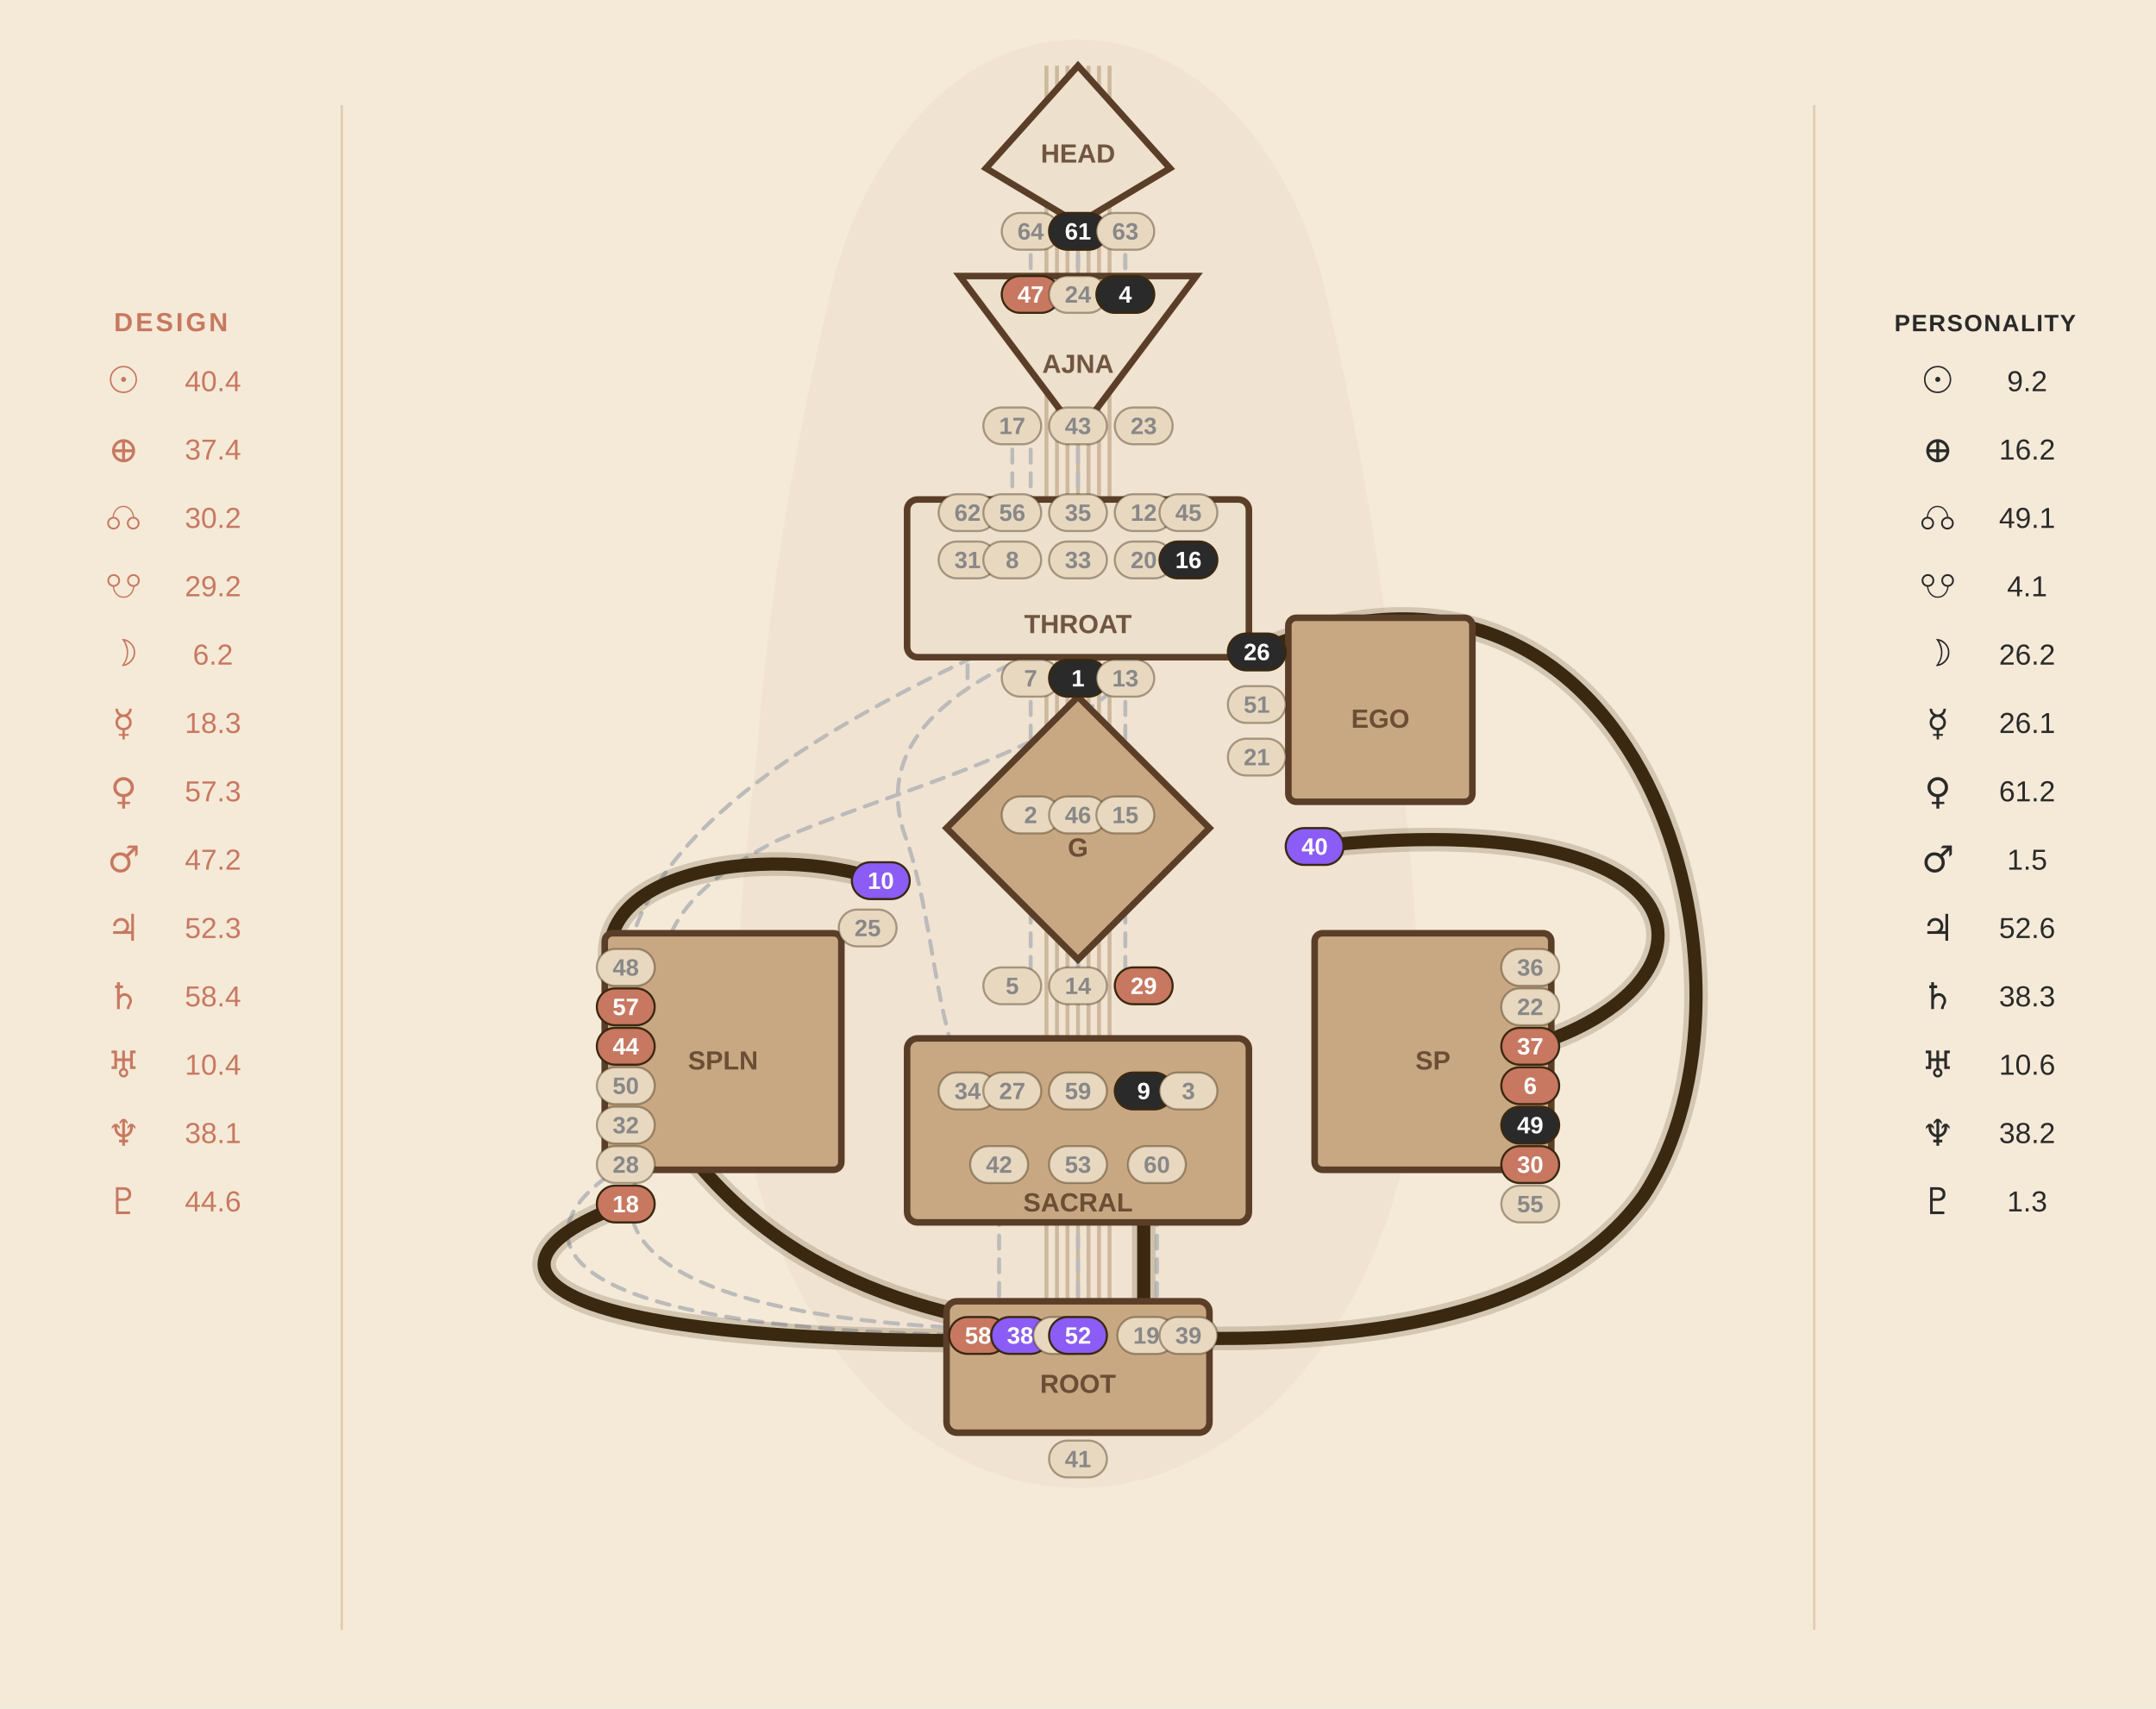
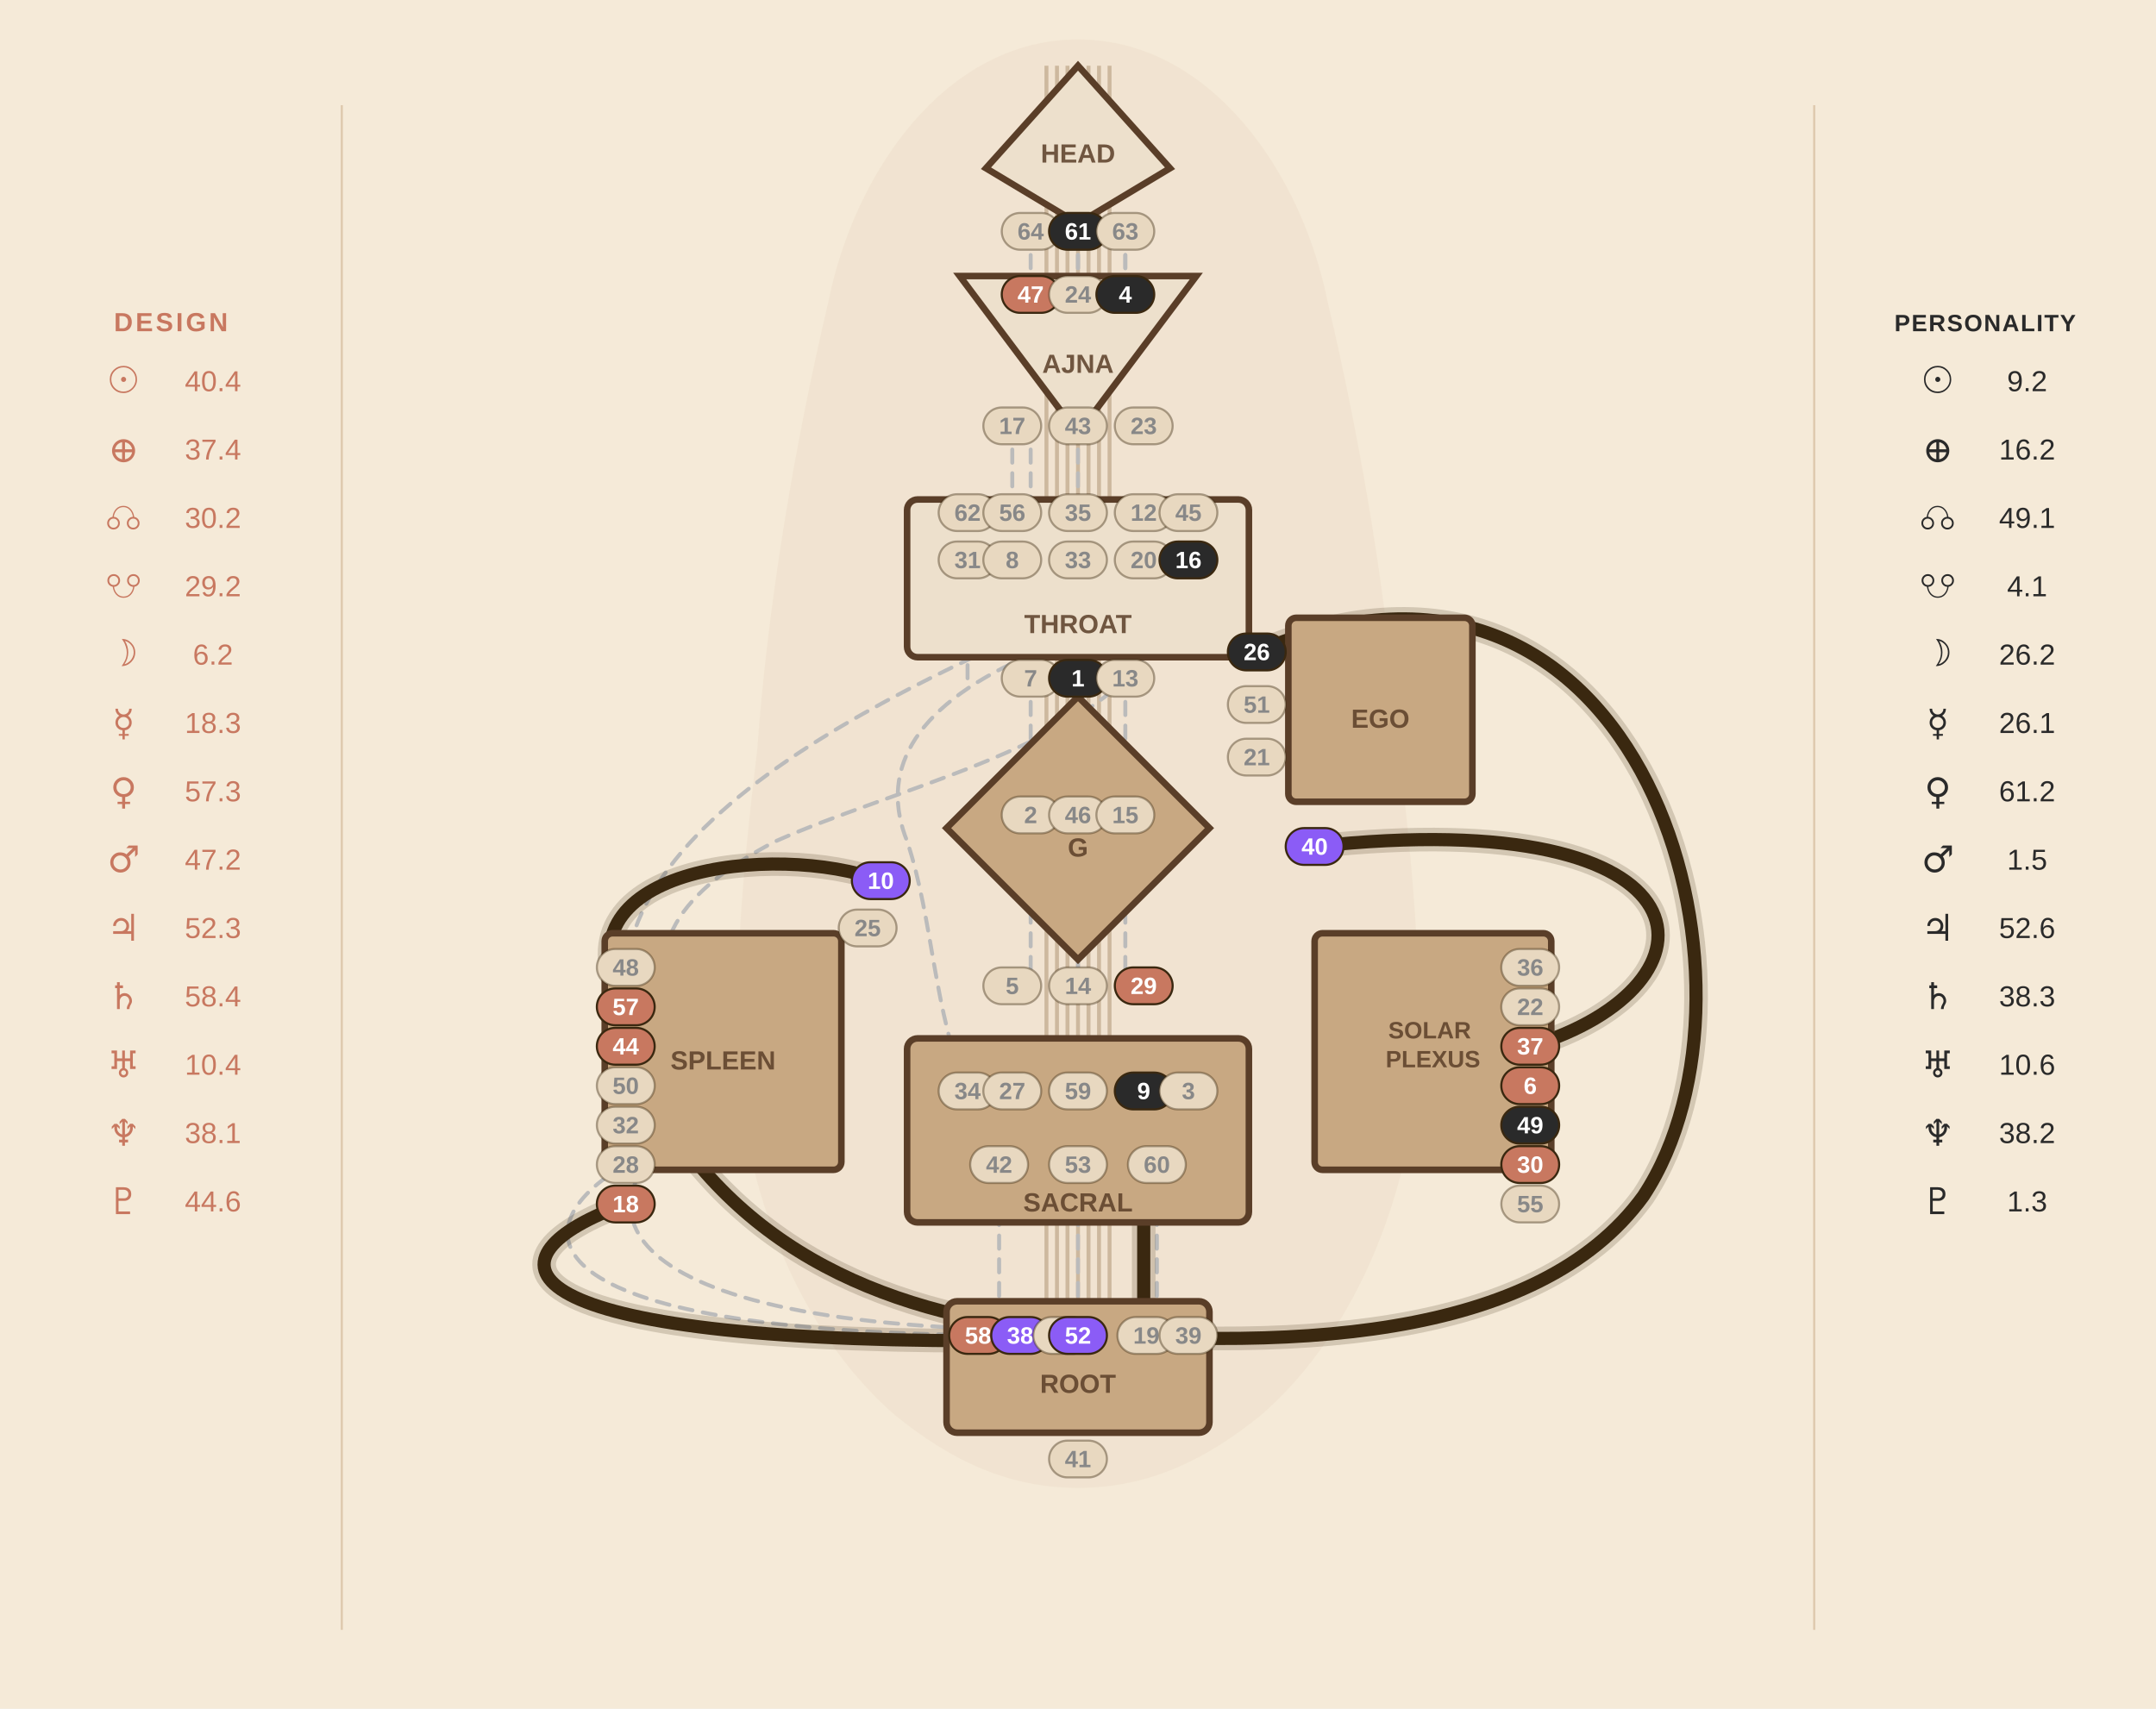
<svg xmlns="http://www.w3.org/2000/svg" viewBox="0 0 820 650" width="100%" style="max-width:820px;height:auto;display:block;">
  <rect width="820" height="650" fill="#f5ead8" />
  <path d="M 410,15 C 460,15 495,65 505,115 C 518,170 528,230 532,285 C 538,335 542,382 538,420 C 532,465 512,510 480,538 C 458,556 436,566 410,566 C 384,566 362,556 340,538 C 308,510 288,465 282,420 C 278,382 282,335 288,285 C 292,230 302,170 315,115 C 325,65 360,15 410,15 Z" fill="#e8d5c0" opacity="0.3" />
  <g id="spine-bg">
    <line x1="398" y1="25" x2="398" y2="545" stroke="#8a6840" stroke-width="1.5" opacity="0.35" />
    <line x1="402" y1="25" x2="402" y2="545" stroke="#8a6840" stroke-width="1.5" opacity="0.35" />
    <line x1="406" y1="25" x2="406" y2="545" stroke="#8a6840" stroke-width="1.5" opacity="0.35" />
    <line x1="410" y1="25" x2="410" y2="545" stroke="#8a6840" stroke-width="1.5" opacity="0.35" />
    <line x1="414" y1="25" x2="414" y2="545" stroke="#8a6840" stroke-width="1.5" opacity="0.35" />
    <line x1="418" y1="25" x2="418" y2="545" stroke="#8a6840" stroke-width="1.5" opacity="0.35" />
    <line x1="422" y1="25" x2="422" y2="545" stroke="#8a6840" stroke-width="1.5" opacity="0.35" />
  </g>
  <path d="M 392,88 L 392,112 M 410,88 L 410,112 M 428,88 L 428,112" fill="none" stroke="#bbbbbb" stroke-width="1.5" stroke-dasharray="5,4" stroke-linecap="round" />
  <path d="M 410,88 L 410,112" fill="none" stroke="#bbbbbb" stroke-width="1.5" stroke-dasharray="5,4" stroke-linecap="round" />
  <path d="M 428,88 L 428,112" fill="none" stroke="#bbbbbb" stroke-width="1.5" stroke-dasharray="5,4" stroke-linecap="round" />
  <path d="M 385,162 L 385,195" fill="none" stroke="#bbbbbb" stroke-width="1.5" stroke-dasharray="5,4" stroke-linecap="round" />
  <path d="M 410,162 L 410,195" fill="none" stroke="#bbbbbb" stroke-width="1.5" stroke-dasharray="5,4" stroke-linecap="round" />
  <path d="M 392,162 L 392,195" fill="none" stroke="#bbbbbb" stroke-width="1.5" stroke-dasharray="5,4" stroke-linecap="round" />
  <path d="M 435,250 C 410,285 340,300 295,320 C 260,338 240,362 262,390" fill="none" stroke="#bbbbbb" stroke-width="1.5" stroke-dasharray="5,4" stroke-linecap="round" />
  <path d="M 368,415 C 355,385 355,350 345,320 C 335,295 345,270 390,250 L 435,250" fill="none" stroke="#bbbbbb" stroke-width="1.5" stroke-dasharray="5,4" stroke-linecap="round" />
  <path d="M 368,258 L 368,213 M 392,258 L 392,213" fill="none" stroke="#bbbbbb" stroke-width="1.5" stroke-dasharray="5,4" stroke-linecap="round" />
  <path d="M 392,258 L 392,310 M 410,258 L 410,310 M 428,258 L 428,310" fill="none" stroke="#bbbbbb" stroke-width="1.5" stroke-dasharray="5,4" stroke-linecap="round" />
  <path d="M 392,310 L 392,375 M 410,310 L 410,375 M 428,310 L 428,375" fill="none" stroke="#bbbbbb" stroke-width="1.5" stroke-dasharray="5,4" stroke-linecap="round" />
  <path d="M 380,443 L 380,508 M 410,443 L 410,508 M 440,443 L 440,508" fill="none" stroke="#bbbbbb" stroke-width="1.5" stroke-dasharray="5,4" stroke-linecap="round" />
  <path d="M 238,443 C 195,468 200,508 388,508" fill="none" stroke="#bbbbbb" stroke-width="1.5" stroke-dasharray="5,4" stroke-linecap="round" />
  <path d="M 262,428 C 220,455 223,506 404,506" fill="none" stroke="#bbbbbb" stroke-width="1.5" stroke-dasharray="5,4" stroke-linecap="round" />
  <path d="M 452,213 C 398,240 248,290 238,368" fill="none" stroke="#bbbbbb" stroke-width="1.5" stroke-dasharray="5,4" stroke-linecap="round" />
  <path d="M 335,335 C 295,320 208,330 238,383" fill="none" stroke="#3a2810" stroke-width="9" stroke-opacity="0.18" stroke-linecap="round" stroke-linejoin="round" />
  <path d="M 335,335 C 295,320 208,330 238,383" fill="none" stroke="#3a2810" stroke-width="5" stroke-linecap="round" stroke-linejoin="round" />
  <path d="M 238,458 C 182,478 188,510 372,510" fill="none" stroke="#3a2810" stroke-width="9" stroke-opacity="0.18" stroke-linecap="round" stroke-linejoin="round" />
  <path d="M 238,458 C 182,478 188,510 372,510" fill="none" stroke="#3a2810" stroke-width="5" stroke-linecap="round" stroke-linejoin="round" />
  <path d="M 478,248 C 625,185 678,375 625,455 C 585,510 490,515 390,505 C 320,495 268,465 238,398" fill="none" stroke="#3a2810" stroke-width="9" stroke-opacity="0.18" stroke-linecap="round" stroke-linejoin="round" />
  <path d="M 478,248 C 625,185 678,375 625,455 C 585,510 490,515 390,505 C 320,495 268,465 238,398" fill="none" stroke="#3a2810" stroke-width="5" stroke-linecap="round" stroke-linejoin="round" />
  <path d="M 582,398 C 658,375 655,305 500,322" fill="none" stroke="#3a2810" stroke-width="9" stroke-opacity="0.18" stroke-linecap="round" stroke-linejoin="round" />
  <path d="M 582,398 C 658,375 655,305 500,322" fill="none" stroke="#3a2810" stroke-width="5" stroke-linecap="round" stroke-linejoin="round" />
  <path d="M 435,415 L 435,510" fill="none" stroke="#3a2810" stroke-width="9" stroke-opacity="0.18" stroke-linecap="round" stroke-linejoin="round" />
  <path d="M 435,415 L 435,510" fill="none" stroke="#3a2810" stroke-width="5" stroke-linecap="round" stroke-linejoin="round" />
  <polygon points="410,25 445,64 410,85 375,64" fill="#ede0cc" stroke="#5a3e28" stroke-width="2.5" />
-   <text x="410" y="59" text-anchor="middle" dominant-baseline="middle" font-family="Arial,sans-serif" font-size="10" font-weight="bold" fill="#5a3e28" opacity="0.85">HEAD</text>
+   <text x="410" y="59" text-anchor="middle" dominant-baseline="middle" font-family="Arial,sans-serif" font-weight="bold" fill="#5a3e28" opacity="0.85" font-size="10">HEAD</text>
  <polygon points="365,105 455,105 410,165" fill="#ede0cc" stroke="#5a3e28" stroke-width="2.5" />
-   <text x="410" y="139" text-anchor="middle" dominant-baseline="middle" font-family="Arial,sans-serif" font-size="10" font-weight="bold" fill="#5a3e28" opacity="0.85">AJNA</text>
+   <text x="410" y="139" text-anchor="middle" dominant-baseline="middle" font-family="Arial,sans-serif" font-weight="bold" fill="#5a3e28" opacity="0.85" font-size="10">AJNA</text>
  <rect x="345" y="190" width="130" height="60" fill="#ede0cc" stroke="#5a3e28" stroke-width="2.5" rx="4" />
-   <text x="410" y="238" text-anchor="middle" dominant-baseline="middle" font-family="Arial,sans-serif" font-size="10" font-weight="bold" fill="#5a3e28" opacity="0.85">THROAT</text>
+   <text x="410" y="238" text-anchor="middle" dominant-baseline="middle" font-family="Arial,sans-serif" font-weight="bold" fill="#5a3e28" opacity="0.85" font-size="10">THROAT</text>
  <polygon points="410,265 460,315 410,365 360,315" fill="#c8a882" stroke="#5a3e28" stroke-width="2.5" />
-   <text x="410" y="323" text-anchor="middle" dominant-baseline="middle" font-family="Arial,sans-serif" font-size="10" font-weight="bold" fill="#5a3e28" opacity="0.85">G</text>
+   <text x="410" y="323" text-anchor="middle" dominant-baseline="middle" font-family="Arial,sans-serif" font-weight="bold" fill="#5a3e28" opacity="0.85" font-size="10">G</text>
  <rect x="490" y="235" width="70" height="70" fill="#c8a882" stroke="#5a3e28" stroke-width="2.5" rx="3" />
-   <text x="525" y="274" text-anchor="middle" dominant-baseline="middle" font-family="Arial,sans-serif" font-size="10" font-weight="bold" fill="#5a3e28" opacity="0.85">EGO</text>
+   <text x="525" y="274" text-anchor="middle" dominant-baseline="middle" font-family="Arial,sans-serif" font-weight="bold" fill="#5a3e28" opacity="0.85" font-size="10">EGO</text>
  <rect x="345" y="395" width="130" height="70" fill="#c8a882" stroke="#5a3e28" stroke-width="2.5" rx="4" />
-   <text x="410" y="458" text-anchor="middle" dominant-baseline="middle" font-family="Arial,sans-serif" font-size="10" font-weight="bold" fill="#5a3e28" opacity="0.85">SACRAL</text>
+   <text x="410" y="458" text-anchor="middle" dominant-baseline="middle" font-family="Arial,sans-serif" font-weight="bold" fill="#5a3e28" opacity="0.85" font-size="10">SACRAL</text>
  <rect x="500" y="355" width="90" height="90" fill="#c8a882" stroke="#5a3e28" stroke-width="2.5" rx="3" />
-   <text x="545" y="404" text-anchor="middle" dominant-baseline="middle" font-family="Arial,sans-serif" font-size="10" font-weight="bold" fill="#5a3e28" opacity="0.85">SP</text>
+   <text text-anchor="middle" font-family="Arial,sans-serif" font-weight="bold" fill="#5a3e28" opacity="0.85" font-size="9">
+     <tspan x="545" y="395">SOLAR</tspan>
+     <tspan x="545" dy="11">PLEXUS</tspan>
+   </text>
  <rect x="230" y="355" width="90" height="90" fill="#c8a882" stroke="#5a3e28" stroke-width="2.5" rx="3" />
-   <text x="275" y="404" text-anchor="middle" dominant-baseline="middle" font-family="Arial,sans-serif" font-size="10" font-weight="bold" fill="#5a3e28" opacity="0.85">SPLN</text>
+   <text x="275" y="404" text-anchor="middle" dominant-baseline="middle" font-family="Arial,sans-serif" font-weight="bold" fill="#5a3e28" opacity="0.85" font-size="10">SPLEEN</text>
  <rect x="360" y="495" width="100" height="50" fill="#c8a882" stroke="#5a3e28" stroke-width="2.5" rx="4" />
-   <text x="410" y="527" text-anchor="middle" dominant-baseline="middle" font-family="Arial,sans-serif" font-size="10" font-weight="bold" fill="#5a3e28" opacity="0.85">ROOT</text>
+   <text x="410" y="527" text-anchor="middle" dominant-baseline="middle" font-family="Arial,sans-serif" font-weight="bold" fill="#5a3e28" opacity="0.85" font-size="10">ROOT</text>
  <g>
    <rect x="381" y="81" width="22" height="14" rx="7" fill="#e8d8c0" stroke="#3a2810" stroke-width="0.8" stroke-opacity="0.4" />
    <text x="392" y="88" text-anchor="middle" dominant-baseline="central" font-family="Arial,sans-serif" font-size="9" font-weight="bold" fill="#888888">64</text>
  </g>
  <g>
    <rect x="399" y="81" width="22" height="14" rx="7" fill="#2a2a2a" stroke="#3a2810" stroke-width="0.8" stroke-opacity="1" />
    <text x="410" y="88" text-anchor="middle" dominant-baseline="central" font-family="Arial,sans-serif" font-size="9" font-weight="bold" fill="#ffffff">61</text>
  </g>
  <g>
    <rect x="417" y="81" width="22" height="14" rx="7" fill="#e8d8c0" stroke="#3a2810" stroke-width="0.8" stroke-opacity="0.4" />
    <text x="428" y="88" text-anchor="middle" dominant-baseline="central" font-family="Arial,sans-serif" font-size="9" font-weight="bold" fill="#888888">63</text>
  </g>
  <g>
    <rect x="381" y="105" width="22" height="14" rx="7" fill="#c87860" stroke="#3a2810" stroke-width="0.8" stroke-opacity="1" />
    <text x="392" y="112" text-anchor="middle" dominant-baseline="central" font-family="Arial,sans-serif" font-size="9" font-weight="bold" fill="#ffffff">47</text>
  </g>
  <g>
    <rect x="399" y="105" width="22" height="14" rx="7" fill="#e8d8c0" stroke="#3a2810" stroke-width="0.8" stroke-opacity="0.4" />
    <text x="410" y="112" text-anchor="middle" dominant-baseline="central" font-family="Arial,sans-serif" font-size="9" font-weight="bold" fill="#888888">24</text>
  </g>
  <g>
    <rect x="417" y="105" width="22" height="14" rx="7" fill="#2a2a2a" stroke="#3a2810" stroke-width="0.8" stroke-opacity="1" />
    <text x="428" y="112" text-anchor="middle" dominant-baseline="central" font-family="Arial,sans-serif" font-size="9" font-weight="bold" fill="#ffffff">4</text>
  </g>
  <g>
    <rect x="374" y="155" width="22" height="14" rx="7" fill="#e8d8c0" stroke="#3a2810" stroke-width="0.8" stroke-opacity="0.4" />
    <text x="385" y="162" text-anchor="middle" dominant-baseline="central" font-family="Arial,sans-serif" font-size="9" font-weight="bold" fill="#888888">17</text>
  </g>
  <g>
    <rect x="399" y="155" width="22" height="14" rx="7" fill="#e8d8c0" stroke="#3a2810" stroke-width="0.8" stroke-opacity="0.4" />
    <text x="410" y="162" text-anchor="middle" dominant-baseline="central" font-family="Arial,sans-serif" font-size="9" font-weight="bold" fill="#888888">43</text>
  </g>
  <g>
    <rect x="424" y="155" width="22" height="14" rx="7" fill="#e8d8c0" stroke="#3a2810" stroke-width="0.8" stroke-opacity="0.4" />
    <text x="435" y="162" text-anchor="middle" dominant-baseline="central" font-family="Arial,sans-serif" font-size="9" font-weight="bold" fill="#888888">23</text>
  </g>
  <g>
    <rect x="357" y="188" width="22" height="14" rx="7" fill="#e8d8c0" stroke="#3a2810" stroke-width="0.8" stroke-opacity="0.4" />
    <text x="368" y="195" text-anchor="middle" dominant-baseline="central" font-family="Arial,sans-serif" font-size="9" font-weight="bold" fill="#888888">62</text>
  </g>
  <g>
    <rect x="374" y="188" width="22" height="14" rx="7" fill="#e8d8c0" stroke="#3a2810" stroke-width="0.8" stroke-opacity="0.4" />
    <text x="385" y="195" text-anchor="middle" dominant-baseline="central" font-family="Arial,sans-serif" font-size="9" font-weight="bold" fill="#888888">56</text>
  </g>
  <g>
    <rect x="399" y="188" width="22" height="14" rx="7" fill="#e8d8c0" stroke="#3a2810" stroke-width="0.8" stroke-opacity="0.4" />
    <text x="410" y="195" text-anchor="middle" dominant-baseline="central" font-family="Arial,sans-serif" font-size="9" font-weight="bold" fill="#888888">35</text>
  </g>
  <g>
    <rect x="424" y="188" width="22" height="14" rx="7" fill="#e8d8c0" stroke="#3a2810" stroke-width="0.8" stroke-opacity="0.4" />
    <text x="435" y="195" text-anchor="middle" dominant-baseline="central" font-family="Arial,sans-serif" font-size="9" font-weight="bold" fill="#888888">12</text>
  </g>
  <g>
    <rect x="441" y="188" width="22" height="14" rx="7" fill="#e8d8c0" stroke="#3a2810" stroke-width="0.8" stroke-opacity="0.4" />
    <text x="452" y="195" text-anchor="middle" dominant-baseline="central" font-family="Arial,sans-serif" font-size="9" font-weight="bold" fill="#888888">45</text>
  </g>
  <g>
    <rect x="357" y="206" width="22" height="14" rx="7" fill="#e8d8c0" stroke="#3a2810" stroke-width="0.8" stroke-opacity="0.4" />
    <text x="368" y="213" text-anchor="middle" dominant-baseline="central" font-family="Arial,sans-serif" font-size="9" font-weight="bold" fill="#888888">31</text>
  </g>
  <g>
    <rect x="374" y="206" width="22" height="14" rx="7" fill="#e8d8c0" stroke="#3a2810" stroke-width="0.8" stroke-opacity="0.4" />
    <text x="385" y="213" text-anchor="middle" dominant-baseline="central" font-family="Arial,sans-serif" font-size="9" font-weight="bold" fill="#888888">8</text>
  </g>
  <g>
    <rect x="399" y="206" width="22" height="14" rx="7" fill="#e8d8c0" stroke="#3a2810" stroke-width="0.8" stroke-opacity="0.4" />
    <text x="410" y="213" text-anchor="middle" dominant-baseline="central" font-family="Arial,sans-serif" font-size="9" font-weight="bold" fill="#888888">33</text>
  </g>
  <g>
    <rect x="424" y="206" width="22" height="14" rx="7" fill="#e8d8c0" stroke="#3a2810" stroke-width="0.8" stroke-opacity="0.4" />
    <text x="435" y="213" text-anchor="middle" dominant-baseline="central" font-family="Arial,sans-serif" font-size="9" font-weight="bold" fill="#888888">20</text>
  </g>
  <g>
    <rect x="441" y="206" width="22" height="14" rx="7" fill="#2a2a2a" stroke="#3a2810" stroke-width="0.8" stroke-opacity="1" />
    <text x="452" y="213" text-anchor="middle" dominant-baseline="central" font-family="Arial,sans-serif" font-size="9" font-weight="bold" fill="#ffffff">16</text>
  </g>
  <g>
    <rect x="381" y="251" width="22" height="14" rx="7" fill="#e8d8c0" stroke="#3a2810" stroke-width="0.8" stroke-opacity="0.4" />
    <text x="392" y="258" text-anchor="middle" dominant-baseline="central" font-family="Arial,sans-serif" font-size="9" font-weight="bold" fill="#888888">7</text>
  </g>
  <g>
    <rect x="399" y="251" width="22" height="14" rx="7" fill="#2a2a2a" stroke="#3a2810" stroke-width="0.8" stroke-opacity="1" />
    <text x="410" y="258" text-anchor="middle" dominant-baseline="central" font-family="Arial,sans-serif" font-size="9" font-weight="bold" fill="#ffffff">1</text>
  </g>
  <g>
    <rect x="417" y="251" width="22" height="14" rx="7" fill="#e8d8c0" stroke="#3a2810" stroke-width="0.8" stroke-opacity="0.4" />
    <text x="428" y="258" text-anchor="middle" dominant-baseline="central" font-family="Arial,sans-serif" font-size="9" font-weight="bold" fill="#888888">13</text>
  </g>
  <g>
    <rect x="381" y="303" width="22" height="14" rx="7" fill="#e8d8c0" stroke="#3a2810" stroke-width="0.8" stroke-opacity="0.4" />
    <text x="392" y="310" text-anchor="middle" dominant-baseline="central" font-family="Arial,sans-serif" font-size="9" font-weight="bold" fill="#888888">2</text>
  </g>
  <g>
    <rect x="399" y="303" width="22" height="14" rx="7" fill="#e8d8c0" stroke="#3a2810" stroke-width="0.8" stroke-opacity="0.4" />
    <text x="410" y="310" text-anchor="middle" dominant-baseline="central" font-family="Arial,sans-serif" font-size="9" font-weight="bold" fill="#888888">46</text>
  </g>
  <g>
    <rect x="417" y="303" width="22" height="14" rx="7" fill="#e8d8c0" stroke="#3a2810" stroke-width="0.8" stroke-opacity="0.4" />
    <text x="428" y="310" text-anchor="middle" dominant-baseline="central" font-family="Arial,sans-serif" font-size="9" font-weight="bold" fill="#888888">15</text>
  </g>
  <g>
    <rect x="374" y="368" width="22" height="14" rx="7" fill="#e8d8c0" stroke="#3a2810" stroke-width="0.8" stroke-opacity="0.4" />
    <text x="385" y="375" text-anchor="middle" dominant-baseline="central" font-family="Arial,sans-serif" font-size="9" font-weight="bold" fill="#888888">5</text>
  </g>
  <g>
    <rect x="399" y="368" width="22" height="14" rx="7" fill="#e8d8c0" stroke="#3a2810" stroke-width="0.8" stroke-opacity="0.4" />
    <text x="410" y="375" text-anchor="middle" dominant-baseline="central" font-family="Arial,sans-serif" font-size="9" font-weight="bold" fill="#888888">14</text>
  </g>
  <g>
    <rect x="424" y="368" width="22" height="14" rx="7" fill="#c87860" stroke="#3a2810" stroke-width="0.8" stroke-opacity="1" />
    <text x="435" y="375" text-anchor="middle" dominant-baseline="central" font-family="Arial,sans-serif" font-size="9" font-weight="bold" fill="#ffffff">29</text>
  </g>
  <g>
    <rect x="357" y="408" width="22" height="14" rx="7" fill="#e8d8c0" stroke="#3a2810" stroke-width="0.8" stroke-opacity="0.4" />
    <text x="368" y="415" text-anchor="middle" dominant-baseline="central" font-family="Arial,sans-serif" font-size="9" font-weight="bold" fill="#888888">34</text>
  </g>
  <g>
    <rect x="374" y="408" width="22" height="14" rx="7" fill="#e8d8c0" stroke="#3a2810" stroke-width="0.8" stroke-opacity="0.4" />
    <text x="385" y="415" text-anchor="middle" dominant-baseline="central" font-family="Arial,sans-serif" font-size="9" font-weight="bold" fill="#888888">27</text>
  </g>
  <g>
    <rect x="399" y="408" width="22" height="14" rx="7" fill="#e8d8c0" stroke="#3a2810" stroke-width="0.8" stroke-opacity="0.4" />
    <text x="410" y="415" text-anchor="middle" dominant-baseline="central" font-family="Arial,sans-serif" font-size="9" font-weight="bold" fill="#888888">59</text>
  </g>
  <g>
    <rect x="424" y="408" width="22" height="14" rx="7" fill="#2a2a2a" stroke="#3a2810" stroke-width="0.8" stroke-opacity="1" />
    <text x="435" y="415" text-anchor="middle" dominant-baseline="central" font-family="Arial,sans-serif" font-size="9" font-weight="bold" fill="#ffffff">9</text>
  </g>
  <g>
    <rect x="441" y="408" width="22" height="14" rx="7" fill="#e8d8c0" stroke="#3a2810" stroke-width="0.8" stroke-opacity="0.4" />
    <text x="452" y="415" text-anchor="middle" dominant-baseline="central" font-family="Arial,sans-serif" font-size="9" font-weight="bold" fill="#888888">3</text>
  </g>
  <g>
    <rect x="369" y="436" width="22" height="14" rx="7" fill="#e8d8c0" stroke="#3a2810" stroke-width="0.8" stroke-opacity="0.4" />
    <text x="380" y="443" text-anchor="middle" dominant-baseline="central" font-family="Arial,sans-serif" font-size="9" font-weight="bold" fill="#888888">42</text>
  </g>
  <g>
    <rect x="399" y="436" width="22" height="14" rx="7" fill="#e8d8c0" stroke="#3a2810" stroke-width="0.8" stroke-opacity="0.4" />
    <text x="410" y="443" text-anchor="middle" dominant-baseline="central" font-family="Arial,sans-serif" font-size="9" font-weight="bold" fill="#888888">53</text>
  </g>
  <g>
    <rect x="429" y="436" width="22" height="14" rx="7" fill="#e8d8c0" stroke="#3a2810" stroke-width="0.8" stroke-opacity="0.4" />
    <text x="440" y="443" text-anchor="middle" dominant-baseline="central" font-family="Arial,sans-serif" font-size="9" font-weight="bold" fill="#888888">60</text>
  </g>
  <g>
    <rect x="361" y="501" width="22" height="14" rx="7" fill="#c87860" stroke="#3a2810" stroke-width="0.8" stroke-opacity="1" />
    <text x="372" y="508" text-anchor="middle" dominant-baseline="central" font-family="Arial,sans-serif" font-size="9" font-weight="bold" fill="#ffffff">58</text>
  </g>
  <g>
    <rect x="377" y="501" width="22" height="14" rx="7" fill="#8b5cf6" stroke="#3a2810" stroke-width="0.8" stroke-opacity="1" />
    <text x="388" y="508" text-anchor="middle" dominant-baseline="central" font-family="Arial,sans-serif" font-size="9" font-weight="bold" fill="#ffffff">38</text>
  </g>
  <g>
    <rect x="393" y="501" width="22" height="14" rx="7" fill="#e8d8c0" stroke="#3a2810" stroke-width="0.8" stroke-opacity="0.4" />
    <text x="404" y="508" text-anchor="middle" dominant-baseline="central" font-family="Arial,sans-serif" font-size="9" font-weight="bold" fill="#888888">54</text>
  </g>
  <g>
    <rect x="425" y="501" width="22" height="14" rx="7" fill="#e8d8c0" stroke="#3a2810" stroke-width="0.8" stroke-opacity="0.4" />
    <text x="436" y="508" text-anchor="middle" dominant-baseline="central" font-family="Arial,sans-serif" font-size="9" font-weight="bold" fill="#888888">19</text>
  </g>
  <g>
    <rect x="441" y="501" width="22" height="14" rx="7" fill="#e8d8c0" stroke="#3a2810" stroke-width="0.8" stroke-opacity="0.4" />
    <text x="452" y="508" text-anchor="middle" dominant-baseline="central" font-family="Arial,sans-serif" font-size="9" font-weight="bold" fill="#888888">39</text>
  </g>
  <g>
    <rect x="399" y="548" width="22" height="14" rx="7" fill="#e8d8c0" stroke="#3a2810" stroke-width="0.8" stroke-opacity="0.4" />
    <text x="410" y="555" text-anchor="middle" dominant-baseline="central" font-family="Arial,sans-serif" font-size="9" font-weight="bold" fill="#888888">41</text>
  </g>
  <g>
    <rect x="399" y="501" width="22" height="14" rx="7" fill="#8b5cf6" stroke="#3a2810" stroke-width="0.8" stroke-opacity="1" />
    <text x="410" y="508" text-anchor="middle" dominant-baseline="central" font-family="Arial,sans-serif" font-size="9" font-weight="bold" fill="#ffffff">52</text>
  </g>
  <g>
    <rect x="467" y="241" width="22" height="14" rx="7" fill="#2a2a2a" stroke="#3a2810" stroke-width="0.8" stroke-opacity="1" />
    <text x="478" y="248" text-anchor="middle" dominant-baseline="central" font-family="Arial,sans-serif" font-size="9" font-weight="bold" fill="#ffffff">26</text>
  </g>
  <g>
    <rect x="467" y="261" width="22" height="14" rx="7" fill="#e8d8c0" stroke="#3a2810" stroke-width="0.8" stroke-opacity="0.4" />
    <text x="478" y="268" text-anchor="middle" dominant-baseline="central" font-family="Arial,sans-serif" font-size="9" font-weight="bold" fill="#888888">51</text>
  </g>
  <g>
    <rect x="467" y="281" width="22" height="14" rx="7" fill="#e8d8c0" stroke="#3a2810" stroke-width="0.8" stroke-opacity="0.4" />
    <text x="478" y="288" text-anchor="middle" dominant-baseline="central" font-family="Arial,sans-serif" font-size="9" font-weight="bold" fill="#888888">21</text>
  </g>
  <g>
    <rect x="489" y="315" width="22" height="14" rx="7" fill="#8b5cf6" stroke="#3a2810" stroke-width="0.8" stroke-opacity="1" />
    <text x="500" y="322" text-anchor="middle" dominant-baseline="central" font-family="Arial,sans-serif" font-size="9" font-weight="bold" fill="#ffffff">40</text>
  </g>
  <g>
    <rect x="571" y="361" width="22" height="14" rx="7" fill="#e8d8c0" stroke="#3a2810" stroke-width="0.8" stroke-opacity="0.4" />
    <text x="582" y="368" text-anchor="middle" dominant-baseline="central" font-family="Arial,sans-serif" font-size="9" font-weight="bold" fill="#888888">36</text>
  </g>
  <g>
    <rect x="571" y="376" width="22" height="14" rx="7" fill="#e8d8c0" stroke="#3a2810" stroke-width="0.8" stroke-opacity="0.4" />
    <text x="582" y="383" text-anchor="middle" dominant-baseline="central" font-family="Arial,sans-serif" font-size="9" font-weight="bold" fill="#888888">22</text>
  </g>
  <g>
    <rect x="571" y="391" width="22" height="14" rx="7" fill="#c87860" stroke="#3a2810" stroke-width="0.8" stroke-opacity="1" />
    <text x="582" y="398" text-anchor="middle" dominant-baseline="central" font-family="Arial,sans-serif" font-size="9" font-weight="bold" fill="#ffffff">37</text>
  </g>
  <g>
    <rect x="571" y="406" width="22" height="14" rx="7" fill="#c87860" stroke="#3a2810" stroke-width="0.8" stroke-opacity="1" />
    <text x="582" y="413" text-anchor="middle" dominant-baseline="central" font-family="Arial,sans-serif" font-size="9" font-weight="bold" fill="#ffffff">6</text>
  </g>
  <g>
    <rect x="571" y="421" width="22" height="14" rx="7" fill="#2a2a2a" stroke="#3a2810" stroke-width="0.8" stroke-opacity="1" />
    <text x="582" y="428" text-anchor="middle" dominant-baseline="central" font-family="Arial,sans-serif" font-size="9" font-weight="bold" fill="#ffffff">49</text>
  </g>
  <g>
    <rect x="571" y="436" width="22" height="14" rx="7" fill="#c87860" stroke="#3a2810" stroke-width="0.8" stroke-opacity="1" />
    <text x="582" y="443" text-anchor="middle" dominant-baseline="central" font-family="Arial,sans-serif" font-size="9" font-weight="bold" fill="#ffffff">30</text>
  </g>
  <g>
    <rect x="571" y="451" width="22" height="14" rx="7" fill="#e8d8c0" stroke="#3a2810" stroke-width="0.8" stroke-opacity="0.4" />
    <text x="582" y="458" text-anchor="middle" dominant-baseline="central" font-family="Arial,sans-serif" font-size="9" font-weight="bold" fill="#888888">55</text>
  </g>
  <g>
    <rect x="227" y="361" width="22" height="14" rx="7" fill="#e8d8c0" stroke="#3a2810" stroke-width="0.8" stroke-opacity="0.4" />
    <text x="238" y="368" text-anchor="middle" dominant-baseline="central" font-family="Arial,sans-serif" font-size="9" font-weight="bold" fill="#888888">48</text>
  </g>
  <g>
    <rect x="227" y="376" width="22" height="14" rx="7" fill="#c87860" stroke="#3a2810" stroke-width="0.8" stroke-opacity="1" />
    <text x="238" y="383" text-anchor="middle" dominant-baseline="central" font-family="Arial,sans-serif" font-size="9" font-weight="bold" fill="#ffffff">57</text>
  </g>
  <g>
    <rect x="227" y="391" width="22" height="14" rx="7" fill="#c87860" stroke="#3a2810" stroke-width="0.8" stroke-opacity="1" />
    <text x="238" y="398" text-anchor="middle" dominant-baseline="central" font-family="Arial,sans-serif" font-size="9" font-weight="bold" fill="#ffffff">44</text>
  </g>
  <g>
    <rect x="227" y="406" width="22" height="14" rx="7" fill="#e8d8c0" stroke="#3a2810" stroke-width="0.8" stroke-opacity="0.4" />
    <text x="238" y="413" text-anchor="middle" dominant-baseline="central" font-family="Arial,sans-serif" font-size="9" font-weight="bold" fill="#888888">50</text>
  </g>
  <g>
    <rect x="227" y="421" width="22" height="14" rx="7" fill="#e8d8c0" stroke="#3a2810" stroke-width="0.8" stroke-opacity="0.4" />
    <text x="238" y="428" text-anchor="middle" dominant-baseline="central" font-family="Arial,sans-serif" font-size="9" font-weight="bold" fill="#888888">32</text>
  </g>
  <g>
    <rect x="227" y="436" width="22" height="14" rx="7" fill="#e8d8c0" stroke="#3a2810" stroke-width="0.8" stroke-opacity="0.4" />
    <text x="238" y="443" text-anchor="middle" dominant-baseline="central" font-family="Arial,sans-serif" font-size="9" font-weight="bold" fill="#888888">28</text>
  </g>
  <g>
    <rect x="227" y="451" width="22" height="14" rx="7" fill="#c87860" stroke="#3a2810" stroke-width="0.8" stroke-opacity="1" />
    <text x="238" y="458" text-anchor="middle" dominant-baseline="central" font-family="Arial,sans-serif" font-size="9" font-weight="bold" fill="#ffffff">18</text>
  </g>
  <g>
    <rect x="324" y="328" width="22" height="14" rx="7" fill="#8b5cf6" stroke="#3a2810" stroke-width="0.8" stroke-opacity="1" />
    <text x="335" y="335" text-anchor="middle" dominant-baseline="central" font-family="Arial,sans-serif" font-size="9" font-weight="bold" fill="#ffffff">10</text>
  </g>
  <g>
    <rect x="319" y="346" width="22" height="14" rx="7" fill="#e8d8c0" stroke="#3a2810" stroke-width="0.8" stroke-opacity="0.4" />
    <text x="330" y="353" text-anchor="middle" dominant-baseline="central" font-family="Arial,sans-serif" font-size="9" font-weight="bold" fill="#888888">25</text>
  </g>
  <g id="activation-columns">
    <text x="65" y="126" text-anchor="middle" font-family="Arial,sans-serif" font-size="10" font-weight="bold" letter-spacing="1" fill="#c87860">DESIGN</text>
    <text x="47" y="145" text-anchor="middle" dominant-baseline="central" font-family="serif" font-size="14" fill="#c87860">☉</text>
    <text x="81" y="145" text-anchor="middle" dominant-baseline="central" font-family="Arial,sans-serif" font-size="11" fill="#c87860">40.4</text>
    <text x="47" y="171" text-anchor="middle" dominant-baseline="central" font-family="serif" font-size="14" fill="#c87860">⊕</text>
    <text x="81" y="171" text-anchor="middle" dominant-baseline="central" font-family="Arial,sans-serif" font-size="11" fill="#c87860">37.4</text>
    <text x="47" y="197" text-anchor="middle" dominant-baseline="central" font-family="serif" font-size="14" fill="#c87860">☊</text>
    <text x="81" y="197" text-anchor="middle" dominant-baseline="central" font-family="Arial,sans-serif" font-size="11" fill="#c87860">30.2</text>
    <text x="47" y="223" text-anchor="middle" dominant-baseline="central" font-family="serif" font-size="14" fill="#c87860">☋</text>
    <text x="81" y="223" text-anchor="middle" dominant-baseline="central" font-family="Arial,sans-serif" font-size="11" fill="#c87860">29.2</text>
    <text x="47" y="249" text-anchor="middle" dominant-baseline="central" font-family="serif" font-size="14" fill="#c87860">☽</text>
    <text x="81" y="249" text-anchor="middle" dominant-baseline="central" font-family="Arial,sans-serif" font-size="11" fill="#c87860">6.2</text>
    <text x="47" y="275" text-anchor="middle" dominant-baseline="central" font-family="serif" font-size="14" fill="#c87860">☿</text>
    <text x="81" y="275" text-anchor="middle" dominant-baseline="central" font-family="Arial,sans-serif" font-size="11" fill="#c87860">18.3</text>
    <text x="47" y="301" text-anchor="middle" dominant-baseline="central" font-family="serif" font-size="14" fill="#c87860">♀</text>
    <text x="81" y="301" text-anchor="middle" dominant-baseline="central" font-family="Arial,sans-serif" font-size="11" fill="#c87860">57.3</text>
    <text x="47" y="327" text-anchor="middle" dominant-baseline="central" font-family="serif" font-size="14" fill="#c87860">♂</text>
    <text x="81" y="327" text-anchor="middle" dominant-baseline="central" font-family="Arial,sans-serif" font-size="11" fill="#c87860">47.2</text>
    <text x="47" y="353" text-anchor="middle" dominant-baseline="central" font-family="serif" font-size="14" fill="#c87860">♃</text>
    <text x="81" y="353" text-anchor="middle" dominant-baseline="central" font-family="Arial,sans-serif" font-size="11" fill="#c87860">52.3</text>
    <text x="47" y="379" text-anchor="middle" dominant-baseline="central" font-family="serif" font-size="14" fill="#c87860">♄</text>
    <text x="81" y="379" text-anchor="middle" dominant-baseline="central" font-family="Arial,sans-serif" font-size="11" fill="#c87860">58.4</text>
    <text x="47" y="405" text-anchor="middle" dominant-baseline="central" font-family="serif" font-size="14" fill="#c87860">♅</text>
    <text x="81" y="405" text-anchor="middle" dominant-baseline="central" font-family="Arial,sans-serif" font-size="11" fill="#c87860">10.4</text>
    <text x="47" y="431" text-anchor="middle" dominant-baseline="central" font-family="serif" font-size="14" fill="#c87860">♆</text>
    <text x="81" y="431" text-anchor="middle" dominant-baseline="central" font-family="Arial,sans-serif" font-size="11" fill="#c87860">38.1</text>
    <text x="47" y="457" text-anchor="middle" dominant-baseline="central" font-family="serif" font-size="14" fill="#c87860">♇</text>
    <text x="81" y="457" text-anchor="middle" dominant-baseline="central" font-family="Arial,sans-serif" font-size="11" fill="#c87860">44.6</text>
    <text x="755" y="126" text-anchor="middle" font-family="Arial,sans-serif" font-size="9" font-weight="bold" letter-spacing="0.5" fill="#2a2a2a">PERSONALITY</text>
    <text x="737" y="145" text-anchor="middle" dominant-baseline="central" font-family="serif" font-size="14" fill="#2a2a2a">☉</text>
    <text x="771" y="145" text-anchor="middle" dominant-baseline="central" font-family="Arial,sans-serif" font-size="11" fill="#2a2a2a">9.2</text>
    <text x="737" y="171" text-anchor="middle" dominant-baseline="central" font-family="serif" font-size="14" fill="#2a2a2a">⊕</text>
    <text x="771" y="171" text-anchor="middle" dominant-baseline="central" font-family="Arial,sans-serif" font-size="11" fill="#2a2a2a">16.2</text>
    <text x="737" y="197" text-anchor="middle" dominant-baseline="central" font-family="serif" font-size="14" fill="#2a2a2a">☊</text>
    <text x="771" y="197" text-anchor="middle" dominant-baseline="central" font-family="Arial,sans-serif" font-size="11" fill="#2a2a2a">49.1</text>
    <text x="737" y="223" text-anchor="middle" dominant-baseline="central" font-family="serif" font-size="14" fill="#2a2a2a">☋</text>
    <text x="771" y="223" text-anchor="middle" dominant-baseline="central" font-family="Arial,sans-serif" font-size="11" fill="#2a2a2a">4.1</text>
    <text x="737" y="249" text-anchor="middle" dominant-baseline="central" font-family="serif" font-size="14" fill="#2a2a2a">☽</text>
    <text x="771" y="249" text-anchor="middle" dominant-baseline="central" font-family="Arial,sans-serif" font-size="11" fill="#2a2a2a">26.2</text>
    <text x="737" y="275" text-anchor="middle" dominant-baseline="central" font-family="serif" font-size="14" fill="#2a2a2a">☿</text>
    <text x="771" y="275" text-anchor="middle" dominant-baseline="central" font-family="Arial,sans-serif" font-size="11" fill="#2a2a2a">26.1</text>
    <text x="737" y="301" text-anchor="middle" dominant-baseline="central" font-family="serif" font-size="14" fill="#2a2a2a">♀</text>
    <text x="771" y="301" text-anchor="middle" dominant-baseline="central" font-family="Arial,sans-serif" font-size="11" fill="#2a2a2a">61.2</text>
    <text x="737" y="327" text-anchor="middle" dominant-baseline="central" font-family="serif" font-size="14" fill="#2a2a2a">♂</text>
    <text x="771" y="327" text-anchor="middle" dominant-baseline="central" font-family="Arial,sans-serif" font-size="11" fill="#2a2a2a">1.5</text>
    <text x="737" y="353" text-anchor="middle" dominant-baseline="central" font-family="serif" font-size="14" fill="#2a2a2a">♃</text>
    <text x="771" y="353" text-anchor="middle" dominant-baseline="central" font-family="Arial,sans-serif" font-size="11" fill="#2a2a2a">52.6</text>
    <text x="737" y="379" text-anchor="middle" dominant-baseline="central" font-family="serif" font-size="14" fill="#2a2a2a">♄</text>
    <text x="771" y="379" text-anchor="middle" dominant-baseline="central" font-family="Arial,sans-serif" font-size="11" fill="#2a2a2a">38.3</text>
    <text x="737" y="405" text-anchor="middle" dominant-baseline="central" font-family="serif" font-size="14" fill="#2a2a2a">♅</text>
    <text x="771" y="405" text-anchor="middle" dominant-baseline="central" font-family="Arial,sans-serif" font-size="11" fill="#2a2a2a">10.6</text>
    <text x="737" y="431" text-anchor="middle" dominant-baseline="central" font-family="serif" font-size="14" fill="#2a2a2a">♆</text>
    <text x="771" y="431" text-anchor="middle" dominant-baseline="central" font-family="Arial,sans-serif" font-size="11" fill="#2a2a2a">38.2</text>
    <text x="737" y="457" text-anchor="middle" dominant-baseline="central" font-family="serif" font-size="14" fill="#2a2a2a">♇</text>
    <text x="771" y="457" text-anchor="middle" dominant-baseline="central" font-family="Arial,sans-serif" font-size="11" fill="#2a2a2a">1.3</text>
    <line x1="130" y1="40" x2="130" y2="620" stroke="#c8a882" stroke-width="0.8" opacity="0.5" />
    <line x1="690" y1="40" x2="690" y2="620" stroke="#c8a882" stroke-width="0.8" opacity="0.5" />
  </g>
</svg>
